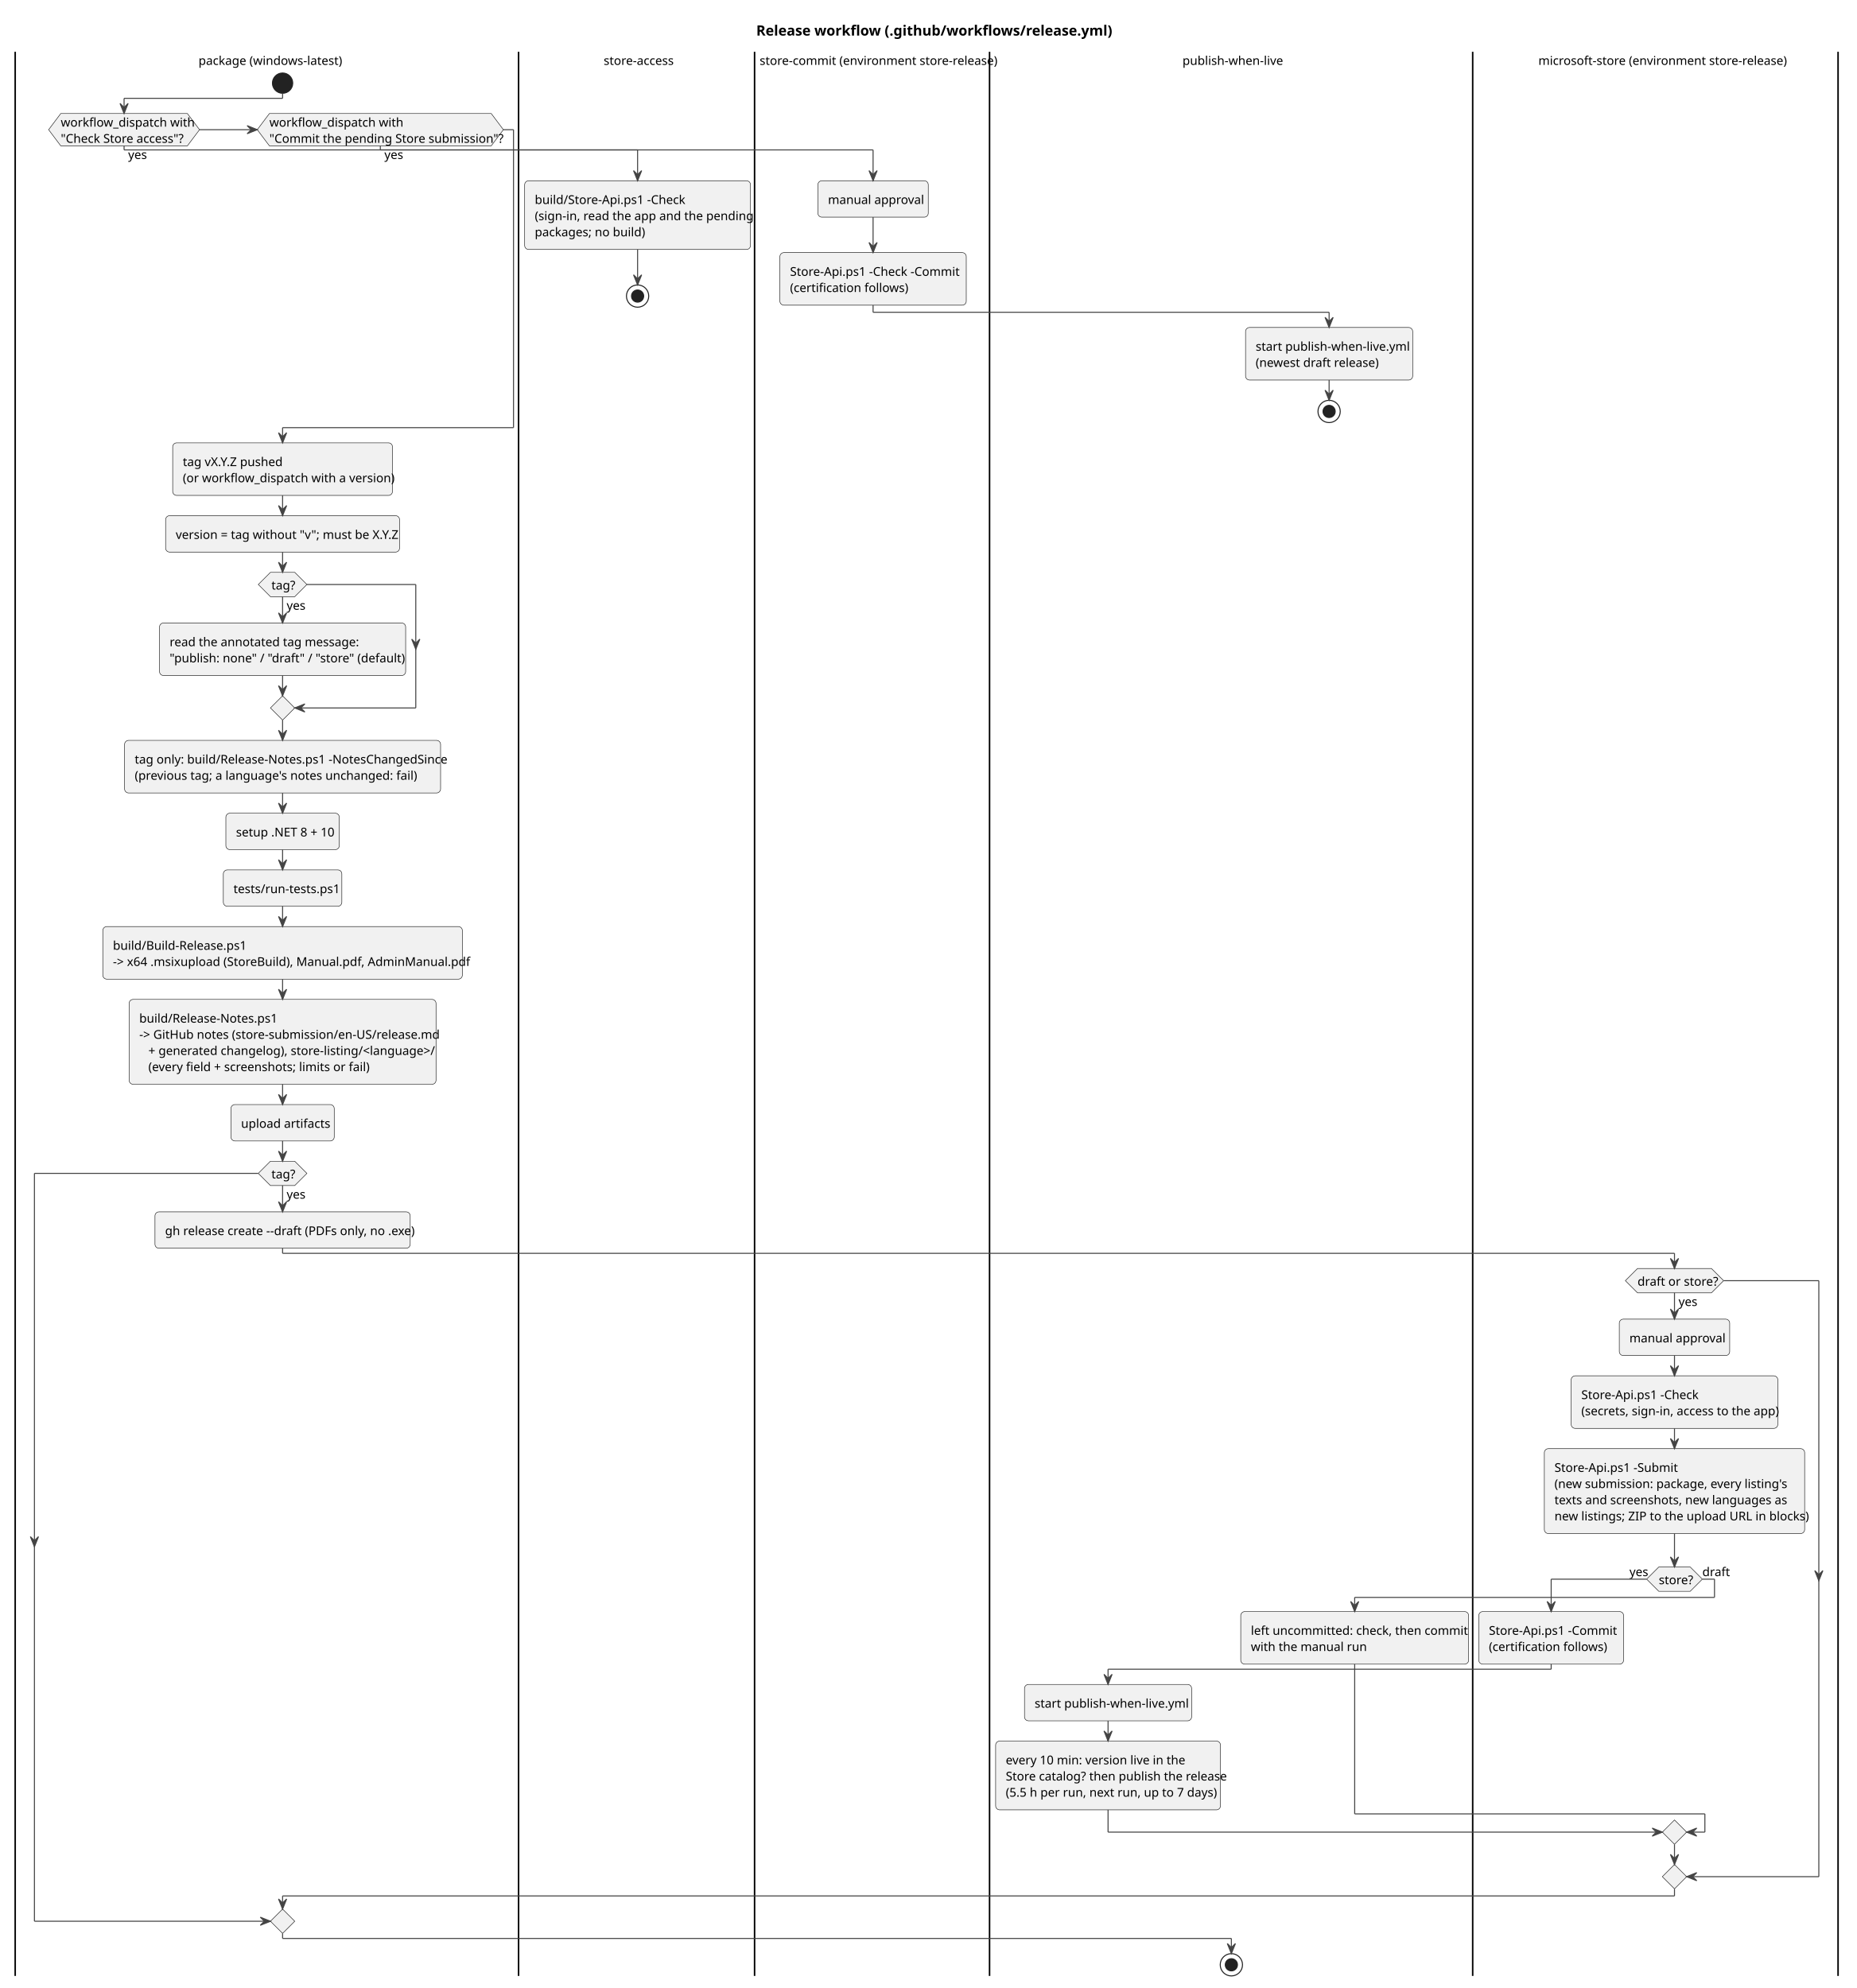
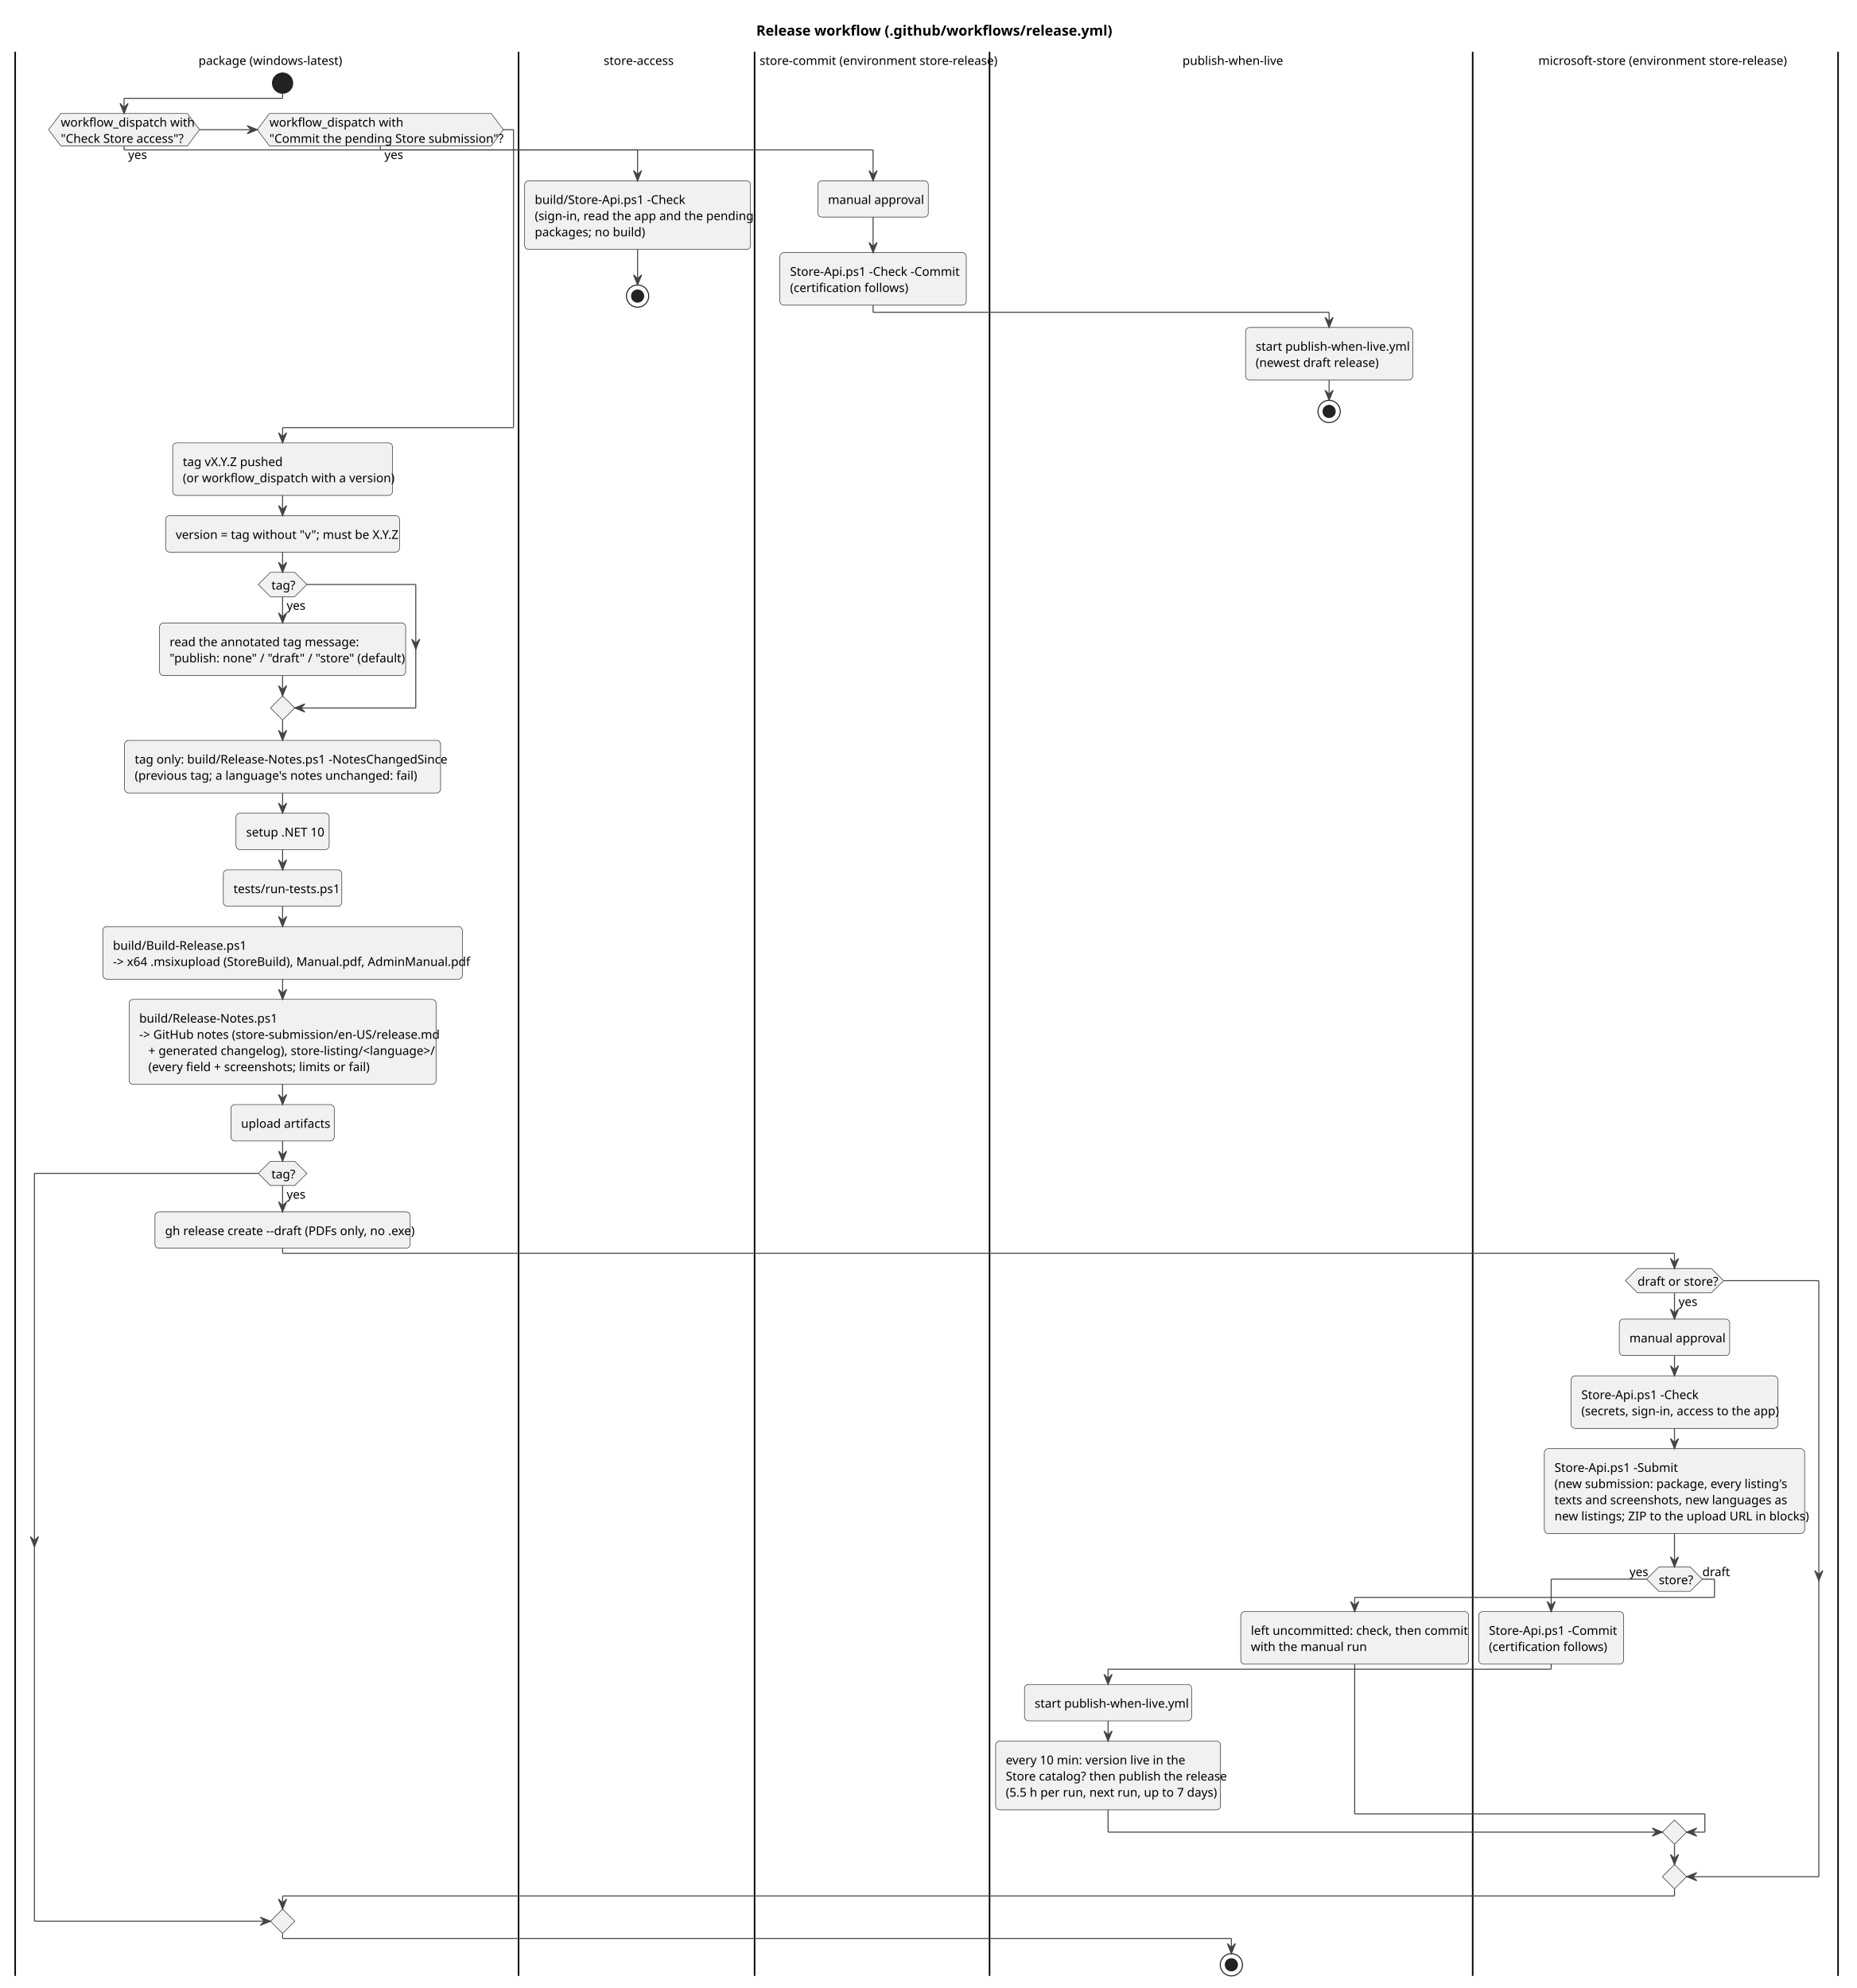
<svg xmlns="http://www.w3.org/2000/svg" contentStyleType="text/css" height="1963px" preserveAspectRatio="none" style="width:1833px;height:1963px;background:#FFFFFF;" version="1.1" viewBox="0 0 1833 1963" width="1833px" zoomAndPan="magnify">
  <defs />
  <g>
    <text fill="#000000" font-family="Segoe UI" font-size="14" font-weight="bold" lengthAdjust="spacing" textLength="337" x="746.625" y="35.107">Release workflow (.github/workflows/release.yml)</text>
    <rect fill="none" height="15.961" style="stroke:none;stroke-width:1.0;" width="1800.25" x="15" y="51.133" />
    <ellipse cx="279" cy="82.094" fill="#222222" rx="10" ry="10" style="stroke:#222222;stroke-width:1.0;" />
    <polygon fill="#F1F1F1" points="60,112.094,185,112.094,197,128.055,185,144.016,60,144.016,48,128.055,60,112.094" style="stroke:#181818;stroke-width:0.5;" />
    <text fill="#000000" font-family="Segoe UI" font-size="12" lengthAdjust="spacing" textLength="17" x="126.5" y="156.965">yes</text>
    <text fill="#000000" font-family="Segoe UI" font-size="12" lengthAdjust="spacing" textLength="125" x="60" y="125.043">workflow_dispatch with</text>
    <text fill="#000000" font-family="Segoe UI" font-size="12" lengthAdjust="spacing" textLength="115" x="60" y="141.004">"Check Store access"?</text>
    <polygon fill="#F1F1F1" points="266,112.094,485,112.094,497,128.055,485,144.016,266,144.016,254,128.055,266,112.094" style="stroke:#181818;stroke-width:0.5;" />
    <text fill="#000000" font-family="Segoe UI" font-size="12" lengthAdjust="spacing" textLength="17" x="379.5" y="156.965">yes</text>
    <text fill="#000000" font-family="Segoe UI" font-size="12" lengthAdjust="spacing" textLength="125" x="266" y="125.043">workflow_dispatch with</text>
    <text fill="#000000" font-family="Segoe UI" font-size="12" lengthAdjust="spacing" textLength="219" x="266" y="141.004">"Commit the pending Store submission"?</text>
    <rect fill="#F1F1F1" height="51.922" rx="4" ry="4" style="stroke:#181818;stroke-width:0.5;" width="217" x="170.5" y="437.269" />
    <text fill="#000000" font-family="Segoe UI" font-size="12" lengthAdjust="spacing" textLength="95" x="180.5" y="460.219">tag vX.Y.Z pushed</text>
    <text fill="#000000" font-family="Segoe UI" font-size="12" lengthAdjust="spacing" textLength="197" x="180.5" y="476.18">(or workflow_dispatch with a version)</text>
    <rect fill="#F1F1F1" height="35.961" rx="4" ry="4" style="stroke:#181818;stroke-width:0.5;" width="231" x="163.5" y="509.191" />
    <text fill="#000000" font-family="Segoe UI" font-size="12" lengthAdjust="spacing" textLength="211" x="173.5" y="532.141">version = tag without "v"; must be X.Y.Z</text>
    <rect fill="#F1F1F1" height="51.922" rx="4" ry="4" style="stroke:#181818;stroke-width:0.5;" width="243" x="157.5" y="615.133" />
    <text fill="#000000" font-family="Segoe UI" font-size="12" lengthAdjust="spacing" textLength="172" x="167.5" y="638.082">read the annotated tag message:</text>
    <text fill="#000000" font-family="Segoe UI" font-size="12" lengthAdjust="spacing" textLength="223" x="167.5" y="654.043">"publish: none" / "draft" / "store" (default)</text>
    <polygon fill="#F1F1F1" points="267,565.152,291,565.152,303,577.152,291,589.152,267,589.152,255,577.152,267,565.152" style="stroke:#181818;stroke-width:0.5;" />
    <text fill="#000000" font-family="Segoe UI" font-size="12" lengthAdjust="spacing" textLength="17" x="283" y="602.102">yes</text>
    <text fill="#000000" font-family="Segoe UI" font-size="12" lengthAdjust="spacing" textLength="22" x="268" y="582.121">tag?</text>
    <polygon fill="#F1F1F1" points="279,687.055,291,699.055,279,711.055,267,699.055,279,687.055" style="stroke:#181818;stroke-width:0.5;" />
    <rect fill="#F1F1F1" height="51.922" rx="4" ry="4" style="stroke:#181818;stroke-width:0.5;" width="312" x="123" y="731.055" />
    <text fill="#000000" font-family="Segoe UI" font-size="12" lengthAdjust="spacing" textLength="292" x="133" y="754.004">tag only: build/Release-Notes.ps1 -NotesChangedSince</text>
    <text fill="#000000" font-family="Segoe UI" font-size="12" lengthAdjust="spacing" textLength="262" x="133" y="769.965">(previous tag; a language's notes unchanged: fail)</text>
-     <rect fill="#F1F1F1" height="35.961" rx="4" ry="4" style="stroke:#181818;stroke-width:0.5;" width="112" x="223" y="802.977" />
-     <text fill="#000000" font-family="Segoe UI" font-size="12" lengthAdjust="spacing" textLength="92" x="233" y="825.926">setup .NET 8 + 10</text>
+     <rect fill="#F1F1F1" height="35.961" rx="4" ry="4" style="stroke:#181818;stroke-width:0.5;" width="92" x="233" y="802.977" />
+     <text fill="#000000" font-family="Segoe UI" font-size="12" lengthAdjust="spacing" textLength="72" x="243" y="825.926">setup .NET 10</text>
    <rect fill="#F1F1F1" height="35.961" rx="4" ry="4" style="stroke:#181818;stroke-width:0.5;" width="117" x="220.5" y="858.938" />
    <text fill="#000000" font-family="Segoe UI" font-size="12" lengthAdjust="spacing" textLength="97" x="230.5" y="881.887">tests/run-tests.ps1</text>
    <rect fill="#F1F1F1" height="51.922" rx="4" ry="4" style="stroke:#181818;stroke-width:0.5;" width="355" x="101.5" y="914.898" />
    <text fill="#000000" font-family="Segoe UI" font-size="12" lengthAdjust="spacing" textLength="124" x="111.5" y="937.848">build/Build-Release.ps1</text>
    <text fill="#000000" font-family="Segoe UI" font-size="12" lengthAdjust="spacing" textLength="335" x="111.5" y="953.809">-&gt; x64 .msixupload (StoreBuild), Manual.pdf, AdminManual.pdf</text>
    <rect fill="#F1F1F1" height="83.844" rx="4" ry="4" style="stroke:#181818;stroke-width:0.5;" width="303" x="127.5" y="986.82" />
    <text fill="#000000" font-family="Segoe UI" font-size="12" lengthAdjust="spacing" textLength="128" x="137.5" y="1009.769">build/Release-Notes.ps1</text>
    <text fill="#000000" font-family="Segoe UI" font-size="12" lengthAdjust="spacing" textLength="283" x="137.5" y="1025.73">-&gt; GitHub notes (store-submission/en-US/release.md</text>
    <text fill="#000000" font-family="Segoe UI" font-size="12" lengthAdjust="spacing" textLength="271" x="146.5" y="1041.691">+ generated changelog), store-listing/&lt;language&gt;/</text>
    <text fill="#000000" font-family="Segoe UI" font-size="12" lengthAdjust="spacing" textLength="206" x="146.5" y="1057.652">(every field + screenshots; limits or fail)</text>
    <rect fill="#F1F1F1" height="35.961" rx="4" ry="4" style="stroke:#181818;stroke-width:0.5;" width="102" x="228" y="1090.664" />
    <text fill="#000000" font-family="Segoe UI" font-size="12" lengthAdjust="spacing" textLength="82" x="238" y="1113.613">upload artifacts</text>
    <rect fill="#F1F1F1" height="35.961" rx="4" ry="4" style="stroke:#181818;stroke-width:0.5;" width="252" x="153" y="1196.605" />
    <text fill="#000000" font-family="Segoe UI" font-size="12" lengthAdjust="spacing" textLength="232" x="163" y="1219.555">gh release create --draft (PDFs only, no .exe)</text>
    <polygon fill="#F1F1F1" points="267,1146.625,291,1146.625,303,1158.625,291,1170.625,267,1170.625,255,1158.625,267,1146.625" style="stroke:#181818;stroke-width:0.5;" />
    <text fill="#000000" font-family="Segoe UI" font-size="12" lengthAdjust="spacing" textLength="17" x="283" y="1183.574">yes</text>
    <text fill="#000000" font-family="Segoe UI" font-size="12" lengthAdjust="spacing" textLength="22" x="268" y="1163.594">tag?</text>
    <polygon fill="#F1F1F1" points="279,1885.078,291,1897.078,279,1909.078,267,1897.078,279,1885.078" style="stroke:#181818;stroke-width:0.5;" />
    <line style="stroke:#000000;stroke-width:1.5;" x1="15" x2="15" y1="51.133" y2="1951.078" />
    <rect fill="#F1F1F1" height="67.883" rx="4" ry="4" style="stroke:#181818;stroke-width:0.5;" width="223" x="518" y="178.465" />
    <text fill="#000000" font-family="Segoe UI" font-size="12" lengthAdjust="spacing" textLength="144" x="528" y="201.414">build/Store-Api.ps1 -Check</text>
    <text fill="#000000" font-family="Segoe UI" font-size="12" lengthAdjust="spacing" textLength="203" x="528" y="217.375">(sign-in, read the app and the pending</text>
    <text fill="#000000" font-family="Segoe UI" font-size="12" lengthAdjust="spacing" textLength="103" x="528" y="233.336">packages; no build)</text>
    <ellipse cx="629.5" cy="292.348" fill="none" rx="11" ry="11" style="stroke:#222222;stroke-width:1.0;" />
    <ellipse cx="629.5" cy="292.348" fill="#222222" rx="6" ry="6" style="stroke:#222222;stroke-width:1.0;" />
    <line style="stroke:#000000;stroke-width:1.5;" x1="512" x2="512" y1="51.133" y2="1951.078" />
    <rect fill="#F1F1F1" height="35.961" rx="4" ry="4" style="stroke:#181818;stroke-width:0.5;" width="109" x="807.5" y="178.465" />
    <text fill="#000000" font-family="Segoe UI" font-size="12" lengthAdjust="spacing" textLength="89" x="817.5" y="201.414">manual approval</text>
    <rect fill="#F1F1F1" height="51.922" rx="4" ry="4" style="stroke:#181818;stroke-width:0.5;" width="184" x="770" y="249.426" />
    <text fill="#000000" font-family="Segoe UI" font-size="12" lengthAdjust="spacing" textLength="164" x="780" y="272.375">Store-Api.ps1 -Check -Commit</text>
    <text fill="#000000" font-family="Segoe UI" font-size="12" lengthAdjust="spacing" textLength="112" x="780" y="288.336">(certification follows)</text>
    <line style="stroke:#000000;stroke-width:1.5;" x1="745" x2="745" y1="51.133" y2="1951.078" />
    <rect fill="#F1F1F1" height="51.922" rx="4" ry="4" style="stroke:#181818;stroke-width:0.5;" width="165" x="1229.75" y="323.348" />
    <text fill="#000000" font-family="Segoe UI" font-size="12" lengthAdjust="spacing" textLength="145" x="1239.75" y="346.297">start publish-when-live.yml</text>
    <text fill="#000000" font-family="Segoe UI" font-size="12" lengthAdjust="spacing" textLength="112" x="1239.75" y="362.258">(newest draft release)</text>
    <ellipse cx="1312.25" cy="406.269" fill="none" rx="11" ry="11" style="stroke:#222222;stroke-width:1.0;" />
    <ellipse cx="1312.25" cy="406.269" fill="#222222" rx="6" ry="6" style="stroke:#222222;stroke-width:1.0;" />
    <rect fill="#F1F1F1" height="35.961" rx="4" ry="4" style="stroke:#181818;stroke-width:0.5;" width="165" x="1011.5" y="1663.234" />
    <text fill="#000000" font-family="Segoe UI" font-size="12" lengthAdjust="spacing" textLength="145" x="1021.5" y="1686.184">start publish-when-live.yml</text>
    <rect fill="#F1F1F1" height="67.883" rx="4" ry="4" style="stroke:#181818;stroke-width:0.5;" width="222" x="983" y="1719.195" />
    <text fill="#000000" font-family="Segoe UI" font-size="12" lengthAdjust="spacing" textLength="165" x="993" y="1742.145">every 10 min: version live in the</text>
    <text fill="#000000" font-family="Segoe UI" font-size="12" lengthAdjust="spacing" textLength="202" x="993" y="1758.105">Store catalog? then publish the release</text>
    <text fill="#000000" font-family="Segoe UI" font-size="12" lengthAdjust="spacing" textLength="193" x="993" y="1774.066">(5.5 h per run, next run, up to 7 days)</text>
    <rect fill="#F1F1F1" height="51.922" rx="4" ry="4" style="stroke:#181818;stroke-width:0.5;" width="225" x="1225" y="1591.312" />
    <text fill="#000000" font-family="Segoe UI" font-size="12" lengthAdjust="spacing" textLength="205" x="1235" y="1614.262">left uncommitted: check, then commit</text>
    <text fill="#000000" font-family="Segoe UI" font-size="12" lengthAdjust="spacing" textLength="107" x="1235" y="1630.223">with the manual run</text>
    <ellipse cx="1215.75" cy="1940.078" fill="none" rx="11" ry="11" style="stroke:#222222;stroke-width:1.0;" />
    <ellipse cx="1215.75" cy="1940.078" fill="#222222" rx="6" ry="6" style="stroke:#222222;stroke-width:1.0;" />
    <line style="stroke:#000000;stroke-width:1.5;" x1="977" x2="977" y1="51.133" y2="1951.078" />
    <rect fill="#F1F1F1" height="35.961" rx="4" ry="4" style="stroke:#181818;stroke-width:0.5;" width="109" x="1598.75" y="1302.547" />
    <text fill="#000000" font-family="Segoe UI" font-size="12" lengthAdjust="spacing" textLength="89" x="1608.75" y="1325.496">manual approval</text>
    <rect fill="#F1F1F1" height="51.922" rx="4" ry="4" style="stroke:#181818;stroke-width:0.5;" width="204" x="1551.25" y="1358.508" />
    <text fill="#000000" font-family="Segoe UI" font-size="12" lengthAdjust="spacing" textLength="112" x="1561.25" y="1381.457">Store-Api.ps1 -Check</text>
    <text fill="#000000" font-family="Segoe UI" font-size="12" lengthAdjust="spacing" textLength="184" x="1561.25" y="1397.418">(secrets, sign-in, access to the app)</text>
    <rect fill="#F1F1F1" height="83.844" rx="4" ry="4" style="stroke:#181818;stroke-width:0.5;" width="257" x="1524.75" y="1430.43" />
    <text fill="#000000" font-family="Segoe UI" font-size="12" lengthAdjust="spacing" textLength="117" x="1534.75" y="1453.379">Store-Api.ps1 -Submit</text>
    <text fill="#000000" font-family="Segoe UI" font-size="12" lengthAdjust="spacing" textLength="216" x="1534.75" y="1469.34">(new submission: package, every listing's</text>
    <text fill="#000000" font-family="Segoe UI" font-size="12" lengthAdjust="spacing" textLength="211" x="1534.75" y="1485.301">texts and screenshots, new languages as</text>
    <text fill="#000000" font-family="Segoe UI" font-size="12" lengthAdjust="spacing" textLength="237" x="1534.75" y="1501.262">new listings; ZIP to the upload URL in blocks)</text>
    <polygon fill="#F1F1F1" points="1637.75,1547.312,1668.75,1547.312,1680.75,1559.312,1668.75,1571.312,1637.75,1571.312,1625.75,1559.312,1637.75,1547.312" style="stroke:#181818;stroke-width:0.5;" />
    <text fill="#000000" font-family="Segoe UI" font-size="12" lengthAdjust="spacing" textLength="31" x="1637.75" y="1564.281">store?</text>
    <text fill="#000000" font-family="Segoe UI" font-size="12" lengthAdjust="spacing" textLength="17" x="1608.75" y="1556.301">yes</text>
    <text fill="#000000" font-family="Segoe UI" font-size="12" lengthAdjust="spacing" textLength="25" x="1680.75" y="1556.301">draft</text>
    <rect fill="#F1F1F1" height="51.922" rx="4" ry="4" style="stroke:#181818;stroke-width:0.5;" width="143" x="1460" y="1591.312" />
    <text fill="#000000" font-family="Segoe UI" font-size="12" lengthAdjust="spacing" textLength="123" x="1470" y="1614.262">Store-Api.ps1 -Commit</text>
    <text fill="#000000" font-family="Segoe UI" font-size="12" lengthAdjust="spacing" textLength="112" x="1470" y="1630.223">(certification follows)</text>
    <polygon fill="#F1F1F1" points="1653.25,1797.078,1665.25,1809.078,1653.25,1821.078,1641.25,1809.078,1653.25,1797.078" style="stroke:#181818;stroke-width:0.5;" />
    <polygon fill="#F1F1F1" points="1616.75,1252.566,1689.75,1252.566,1701.75,1264.566,1689.75,1276.566,1616.75,1276.566,1604.75,1264.566,1616.75,1252.566" style="stroke:#181818;stroke-width:0.5;" />
    <text fill="#000000" font-family="Segoe UI" font-size="12" lengthAdjust="spacing" textLength="17" x="1657.25" y="1289.516">yes</text>
    <text fill="#000000" font-family="Segoe UI" font-size="12" lengthAdjust="spacing" textLength="73" x="1616.75" y="1269.535">draft or store?</text>
    <polygon fill="#F1F1F1" points="1653.25,1841.078,1665.25,1853.078,1653.25,1865.078,1641.25,1853.078,1653.25,1841.078" style="stroke:#181818;stroke-width:0.5;" />
    <line style="stroke:#000000;stroke-width:1.5;" x1="1454" x2="1454" y1="51.133" y2="1951.078" />
    <line style="stroke:#000000;stroke-width:1.5;" x1="1814.75" x2="1814.75" y1="51.133" y2="1951.078" />
    <line style="stroke:#444444;stroke-width:1.0;" x1="197" x2="254" y1="128.055" y2="128.055" />
    <polygon fill="#444444" points="244,124.055,254,128.055,244,132.055,248,128.055" style="stroke:#444444;stroke-width:1.0;" />
    <line style="stroke:#444444;stroke-width:1.0;" x1="279" x2="279" y1="92.094" y2="97.094" />
    <line style="stroke:#444444;stroke-width:1.0;" x1="279" x2="122.5" y1="97.094" y2="97.094" />
    <line style="stroke:#444444;stroke-width:1.0;" x1="122.5" x2="122.5" y1="97.094" y2="112.094" />
    <polygon fill="#444444" points="118.5,102.094,122.5,112.094,126.5,102.094,122.5,106.094" style="stroke:#444444;stroke-width:1.0;" />
    <line style="stroke:#444444;stroke-width:1.0;" x1="497" x2="507" y1="128.055" y2="128.055" />
    <line style="stroke:#444444;stroke-width:1.0;" x1="507" x2="507" y1="128.055" y2="422.269" />
    <line style="stroke:#444444;stroke-width:1.0;" x1="507" x2="279" y1="422.269" y2="422.269" />
    <line style="stroke:#444444;stroke-width:1.0;" x1="279" x2="279" y1="422.269" y2="437.269" />
    <polygon fill="#444444" points="275,427.269,279,437.269,283,427.269,279,431.269" style="stroke:#444444;stroke-width:1.0;" />
    <line style="stroke:#444444;stroke-width:1.0;" x1="279" x2="279" y1="489.191" y2="509.191" />
    <polygon fill="#444444" points="275,499.191,279,509.191,283,499.191,279,503.191" style="stroke:#444444;stroke-width:1.0;" />
    <line style="stroke:#444444;stroke-width:1.0;" x1="279" x2="279" y1="589.152" y2="615.133" />
    <polygon fill="#444444" points="275,605.133,279,615.133,283,605.133,279,609.133" style="stroke:#444444;stroke-width:1.0;" />
    <line style="stroke:#444444;stroke-width:1.0;" x1="303" x2="410.5" y1="577.152" y2="577.152" />
    <polygon fill="#444444" points="406.5,631.094,410.5,641.094,414.5,631.094,410.5,635.094" style="stroke:#444444;stroke-width:1.0;" />
    <line style="stroke:#444444;stroke-width:1.0;" x1="410.5" x2="410.5" y1="577.152" y2="699.055" />
    <line style="stroke:#444444;stroke-width:1.0;" x1="410.5" x2="291" y1="699.055" y2="699.055" />
    <polygon fill="#444444" points="301,695.055,291,699.055,301,703.055,297,699.055" style="stroke:#444444;stroke-width:1.0;" />
    <line style="stroke:#444444;stroke-width:1.0;" x1="279" x2="279" y1="667.055" y2="687.055" />
    <polygon fill="#444444" points="275,677.055,279,687.055,283,677.055,279,681.055" style="stroke:#444444;stroke-width:1.0;" />
    <line style="stroke:#444444;stroke-width:1.0;" x1="279" x2="279" y1="545.152" y2="565.152" />
    <polygon fill="#444444" points="275,555.152,279,565.152,283,555.152,279,559.152" style="stroke:#444444;stroke-width:1.0;" />
    <line style="stroke:#444444;stroke-width:1.0;" x1="279" x2="279" y1="711.055" y2="731.055" />
    <polygon fill="#444444" points="275,721.055,279,731.055,283,721.055,279,725.055" style="stroke:#444444;stroke-width:1.0;" />
    <line style="stroke:#444444;stroke-width:1.0;" x1="279" x2="279" y1="782.977" y2="802.977" />
    <polygon fill="#444444" points="275,792.977,279,802.977,283,792.977,279,796.977" style="stroke:#444444;stroke-width:1.0;" />
    <line style="stroke:#444444;stroke-width:1.0;" x1="279" x2="279" y1="838.938" y2="858.938" />
    <polygon fill="#444444" points="275,848.938,279,858.938,283,848.938,279,852.938" style="stroke:#444444;stroke-width:1.0;" />
    <line style="stroke:#444444;stroke-width:1.0;" x1="279" x2="279" y1="894.898" y2="914.898" />
    <polygon fill="#444444" points="275,904.898,279,914.898,283,904.898,279,908.898" style="stroke:#444444;stroke-width:1.0;" />
    <line style="stroke:#444444;stroke-width:1.0;" x1="279" x2="279" y1="966.82" y2="986.82" />
    <polygon fill="#444444" points="275,976.82,279,986.82,283,976.82,279,980.82" style="stroke:#444444;stroke-width:1.0;" />
    <line style="stroke:#444444;stroke-width:1.0;" x1="279" x2="279" y1="1070.664" y2="1090.664" />
    <polygon fill="#444444" points="275,1080.664,279,1090.664,283,1080.664,279,1084.664" style="stroke:#444444;stroke-width:1.0;" />
    <line style="stroke:#444444;stroke-width:1.0;" x1="279" x2="279" y1="1170.625" y2="1196.605" />
    <polygon fill="#444444" points="275,1186.605,279,1196.605,283,1186.605,279,1190.605" style="stroke:#444444;stroke-width:1.0;" />
    <line style="stroke:#444444;stroke-width:1.0;" x1="255" x2="34" y1="1158.625" y2="1158.625" />
    <polygon fill="#444444" points="30,1517.312,34,1527.312,38,1517.312,34,1521.312" style="stroke:#444444;stroke-width:1.0;" />
    <line style="stroke:#444444;stroke-width:1.0;" x1="34" x2="34" y1="1158.625" y2="1897.078" />
    <line style="stroke:#444444;stroke-width:1.0;" x1="34" x2="267" y1="1897.078" y2="1897.078" />
    <polygon fill="#444444" points="257,1893.078,267,1897.078,257,1901.078,261,1897.078" style="stroke:#444444;stroke-width:1.0;" />
    <line style="stroke:#444444;stroke-width:1.0;" x1="279" x2="279" y1="1126.625" y2="1146.625" />
    <polygon fill="#444444" points="275,1136.625,279,1146.625,283,1136.625,279,1140.625" style="stroke:#444444;stroke-width:1.0;" />
    <line style="stroke:#444444;stroke-width:1.0;" x1="629.5" x2="629.5" y1="246.348" y2="281.348" />
    <polygon fill="#444444" points="625.5,271.348,629.5,281.348,633.5,271.348,629.5,275.348" style="stroke:#444444;stroke-width:1.0;" />
    <line style="stroke:#444444;stroke-width:1.0;" x1="862" x2="862" y1="214.426" y2="249.426" />
    <polygon fill="#444444" points="858,239.426,862,249.426,866,239.426,862,243.426" style="stroke:#444444;stroke-width:1.0;" />
    <line style="stroke:#444444;stroke-width:1.0;" x1="1312.25" x2="1312.25" y1="375.269" y2="395.269" />
    <polygon fill="#444444" points="1308.25,385.269,1312.25,395.269,1316.25,385.269,1312.25,389.269" style="stroke:#444444;stroke-width:1.0;" />
    <line style="stroke:#444444;stroke-width:1.0;" x1="1094" x2="1094" y1="1699.195" y2="1719.195" />
    <polygon fill="#444444" points="1090,1709.195,1094,1719.195,1098,1709.195,1094,1713.195" style="stroke:#444444;stroke-width:1.0;" />
    <line style="stroke:#444444;stroke-width:1.0;" x1="1653.25" x2="1653.25" y1="1338.508" y2="1358.508" />
    <polygon fill="#444444" points="1649.25,1348.508,1653.25,1358.508,1657.25,1348.508,1653.25,1352.508" style="stroke:#444444;stroke-width:1.0;" />
    <line style="stroke:#444444;stroke-width:1.0;" x1="1653.25" x2="1653.25" y1="1410.43" y2="1430.43" />
    <polygon fill="#444444" points="1649.25,1420.43,1653.25,1430.43,1657.25,1420.43,1653.25,1424.43" style="stroke:#444444;stroke-width:1.0;" />
    <line style="stroke:#444444;stroke-width:1.0;" x1="1625.75" x2="1531.5" y1="1559.312" y2="1559.312" />
    <line style="stroke:#444444;stroke-width:1.0;" x1="1531.5" x2="1531.5" y1="1559.312" y2="1591.312" />
    <polygon fill="#444444" points="1527.5,1581.312,1531.5,1591.312,1535.5,1581.312,1531.5,1585.312" style="stroke:#444444;stroke-width:1.0;" />
    <line style="stroke:#444444;stroke-width:1.0;" x1="1653.25" x2="1653.25" y1="1514.273" y2="1547.312" />
    <polygon fill="#444444" points="1649.25,1537.312,1653.25,1547.312,1657.25,1537.312,1653.25,1541.312" style="stroke:#444444;stroke-width:1.0;" />
    <line style="stroke:#444444;stroke-width:1.0;" x1="1653.25" x2="1653.25" y1="1276.566" y2="1302.547" />
    <polygon fill="#444444" points="1649.25,1292.547,1653.25,1302.547,1657.25,1292.547,1653.25,1296.547" style="stroke:#444444;stroke-width:1.0;" />
    <line style="stroke:#444444;stroke-width:1.0;" x1="1701.75" x2="1795.75" y1="1264.566" y2="1264.566" />
    <polygon fill="#444444" points="1791.75,1550.832,1795.75,1560.832,1799.75,1550.832,1795.75,1554.832" style="stroke:#444444;stroke-width:1.0;" />
    <line style="stroke:#444444;stroke-width:1.0;" x1="1795.75" x2="1795.75" y1="1264.566" y2="1853.078" />
    <line style="stroke:#444444;stroke-width:1.0;" x1="1795.75" x2="1665.25" y1="1853.078" y2="1853.078" />
    <polygon fill="#444444" points="1675.25,1849.078,1665.25,1853.078,1675.25,1857.078,1671.25,1853.078" style="stroke:#444444;stroke-width:1.0;" />
    <line style="stroke:#444444;stroke-width:1.0;" x1="1653.25" x2="1653.25" y1="1821.078" y2="1841.078" />
    <polygon fill="#444444" points="1649.25,1831.078,1653.25,1841.078,1657.25,1831.078,1653.25,1835.078" style="stroke:#444444;stroke-width:1.0;" />
    <line style="stroke:#444444;stroke-width:1.0;" x1="862" x2="862" y1="301.348" y2="308.348" />
    <line style="stroke:#444444;stroke-width:1.0;" x1="862" x2="1312.25" y1="308.348" y2="308.348" />
    <line style="stroke:#444444;stroke-width:1.0;" x1="1312.25" x2="1312.25" y1="308.348" y2="323.348" />
    <polygon fill="#444444" points="1308.25,313.348,1312.25,323.348,1316.25,313.348,1312.25,317.348" style="stroke:#444444;stroke-width:1.0;" />
    <line style="stroke:#444444;stroke-width:1.0;" x1="122.5" x2="122.5" y1="144.016" y2="148.016" />
    <line style="stroke:#444444;stroke-width:1.0;" x1="122.5" x2="629.5" y1="148.016" y2="148.016" />
    <line style="stroke:#444444;stroke-width:1.0;" x1="629.5" x2="629.5" y1="148.016" y2="178.465" />
    <polygon fill="#444444" points="625.5,168.465,629.5,178.465,633.5,168.465,629.5,172.465" style="stroke:#444444;stroke-width:1.0;" />
    <line style="stroke:#444444;stroke-width:1.0;" x1="375.5" x2="375.5" y1="144.016" y2="148.016" />
    <line style="stroke:#444444;stroke-width:1.0;" x1="375.5" x2="862" y1="148.016" y2="148.016" />
    <line style="stroke:#444444;stroke-width:1.0;" x1="862" x2="862" y1="148.016" y2="178.465" />
    <polygon fill="#444444" points="858,168.465,862,178.465,866,168.465,862,172.465" style="stroke:#444444;stroke-width:1.0;" />
    <line style="stroke:#444444;stroke-width:1.0;" x1="1531.5" x2="1531.5" y1="1643.234" y2="1648.234" />
    <line style="stroke:#444444;stroke-width:1.0;" x1="1531.5" x2="1094" y1="1648.234" y2="1648.234" />
    <line style="stroke:#444444;stroke-width:1.0;" x1="1094" x2="1094" y1="1648.234" y2="1663.234" />
    <polygon fill="#444444" points="1090,1653.234,1094,1663.234,1098,1653.234,1094,1657.234" style="stroke:#444444;stroke-width:1.0;" />
    <line style="stroke:#444444;stroke-width:1.0;" x1="1680.75" x2="1692.75" y1="1559.312" y2="1559.312" />
    <line style="stroke:#444444;stroke-width:1.0;" x1="1692.75" x2="1692.75" y1="1559.312" y2="1577.312" />
    <line style="stroke:#444444;stroke-width:1.0;" x1="1692.75" x2="1337.5" y1="1577.312" y2="1577.312" />
    <line style="stroke:#444444;stroke-width:1.0;" x1="1337.5" x2="1337.5" y1="1577.312" y2="1591.312" />
    <polygon fill="#444444" points="1333.5,1581.312,1337.5,1591.312,1341.5,1581.312,1337.5,1585.312" style="stroke:#444444;stroke-width:1.0;" />
    <line style="stroke:#444444;stroke-width:1.0;" x1="1094" x2="1094" y1="1787.078" y2="1809.078" />
    <line style="stroke:#444444;stroke-width:1.0;" x1="1094" x2="1641.25" y1="1809.078" y2="1809.078" />
    <polygon fill="#444444" points="1631.25,1805.078,1641.25,1809.078,1631.25,1813.078,1635.25,1809.078" style="stroke:#444444;stroke-width:1.0;" />
    <line style="stroke:#444444;stroke-width:1.0;" x1="1337.5" x2="1337.5" y1="1643.234" y2="1791.078" />
    <line style="stroke:#444444;stroke-width:1.0;" x1="1337.5" x2="1683.25" y1="1791.078" y2="1791.078" />
    <line style="stroke:#444444;stroke-width:1.0;" x1="1683.25" x2="1683.25" y1="1791.078" y2="1809.078" />
    <line style="stroke:#444444;stroke-width:1.0;" x1="1683.25" x2="1665.25" y1="1809.078" y2="1809.078" />
    <polygon fill="#444444" points="1675.25,1805.078,1665.25,1809.078,1675.25,1813.078,1671.25,1809.078" style="stroke:#444444;stroke-width:1.0;" />
    <line style="stroke:#444444;stroke-width:1.0;" x1="279" x2="279" y1="1232.566" y2="1237.566" />
    <line style="stroke:#444444;stroke-width:1.0;" x1="279" x2="1653.25" y1="1237.566" y2="1237.566" />
    <line style="stroke:#444444;stroke-width:1.0;" x1="1653.25" x2="1653.25" y1="1237.566" y2="1252.566" />
    <polygon fill="#444444" points="1649.25,1242.566,1653.25,1252.566,1657.25,1242.566,1653.25,1246.566" style="stroke:#444444;stroke-width:1.0;" />
    <line style="stroke:#444444;stroke-width:1.0;" x1="1653.25" x2="1653.25" y1="1865.078" y2="1872.088" />
    <line style="stroke:#444444;stroke-width:1.0;" x1="1653.25" x2="279" y1="1872.088" y2="1872.088" />
    <line style="stroke:#444444;stroke-width:1.0;" x1="279" x2="279" y1="1872.088" y2="1885.078" />
    <polygon fill="#444444" points="275,1875.078,279,1885.078,283,1875.078,279,1879.078" style="stroke:#444444;stroke-width:1.0;" />
    <line style="stroke:#444444;stroke-width:1.0;" x1="279" x2="279" y1="1909.078" y2="1914.078" />
    <line style="stroke:#444444;stroke-width:1.0;" x1="279" x2="1215.75" y1="1914.078" y2="1914.078" />
    <line style="stroke:#444444;stroke-width:1.0;" x1="1215.75" x2="1215.75" y1="1914.078" y2="1929.078" />
    <polygon fill="#444444" points="1211.75,1919.078,1215.75,1929.078,1219.75,1919.078,1215.75,1923.078" style="stroke:#444444;stroke-width:1.0;" />
    <text fill="#000000" font-family="Segoe UI" font-size="12" lengthAdjust="spacing" textLength="135" x="196" y="64.082">package (windows-latest)</text>
    <text fill="#000000" font-family="Segoe UI" font-size="12" lengthAdjust="spacing" textLength="65" x="596" y="64.082">store-access</text>
    <text fill="#000000" font-family="Segoe UI" font-size="12" lengthAdjust="spacing" textLength="222" x="750" y="64.082">store-commit (environment store-release)</text>
    <text fill="#000000" font-family="Segoe UI" font-size="12" lengthAdjust="spacing" textLength="96" x="1167.5" y="64.082">publish-when-live</text>
    <text fill="#000000" font-family="Segoe UI" font-size="12" lengthAdjust="spacing" textLength="231" x="1518.875" y="64.082">microsoft-store (environment store-release)</text>
  </g>
</svg>
